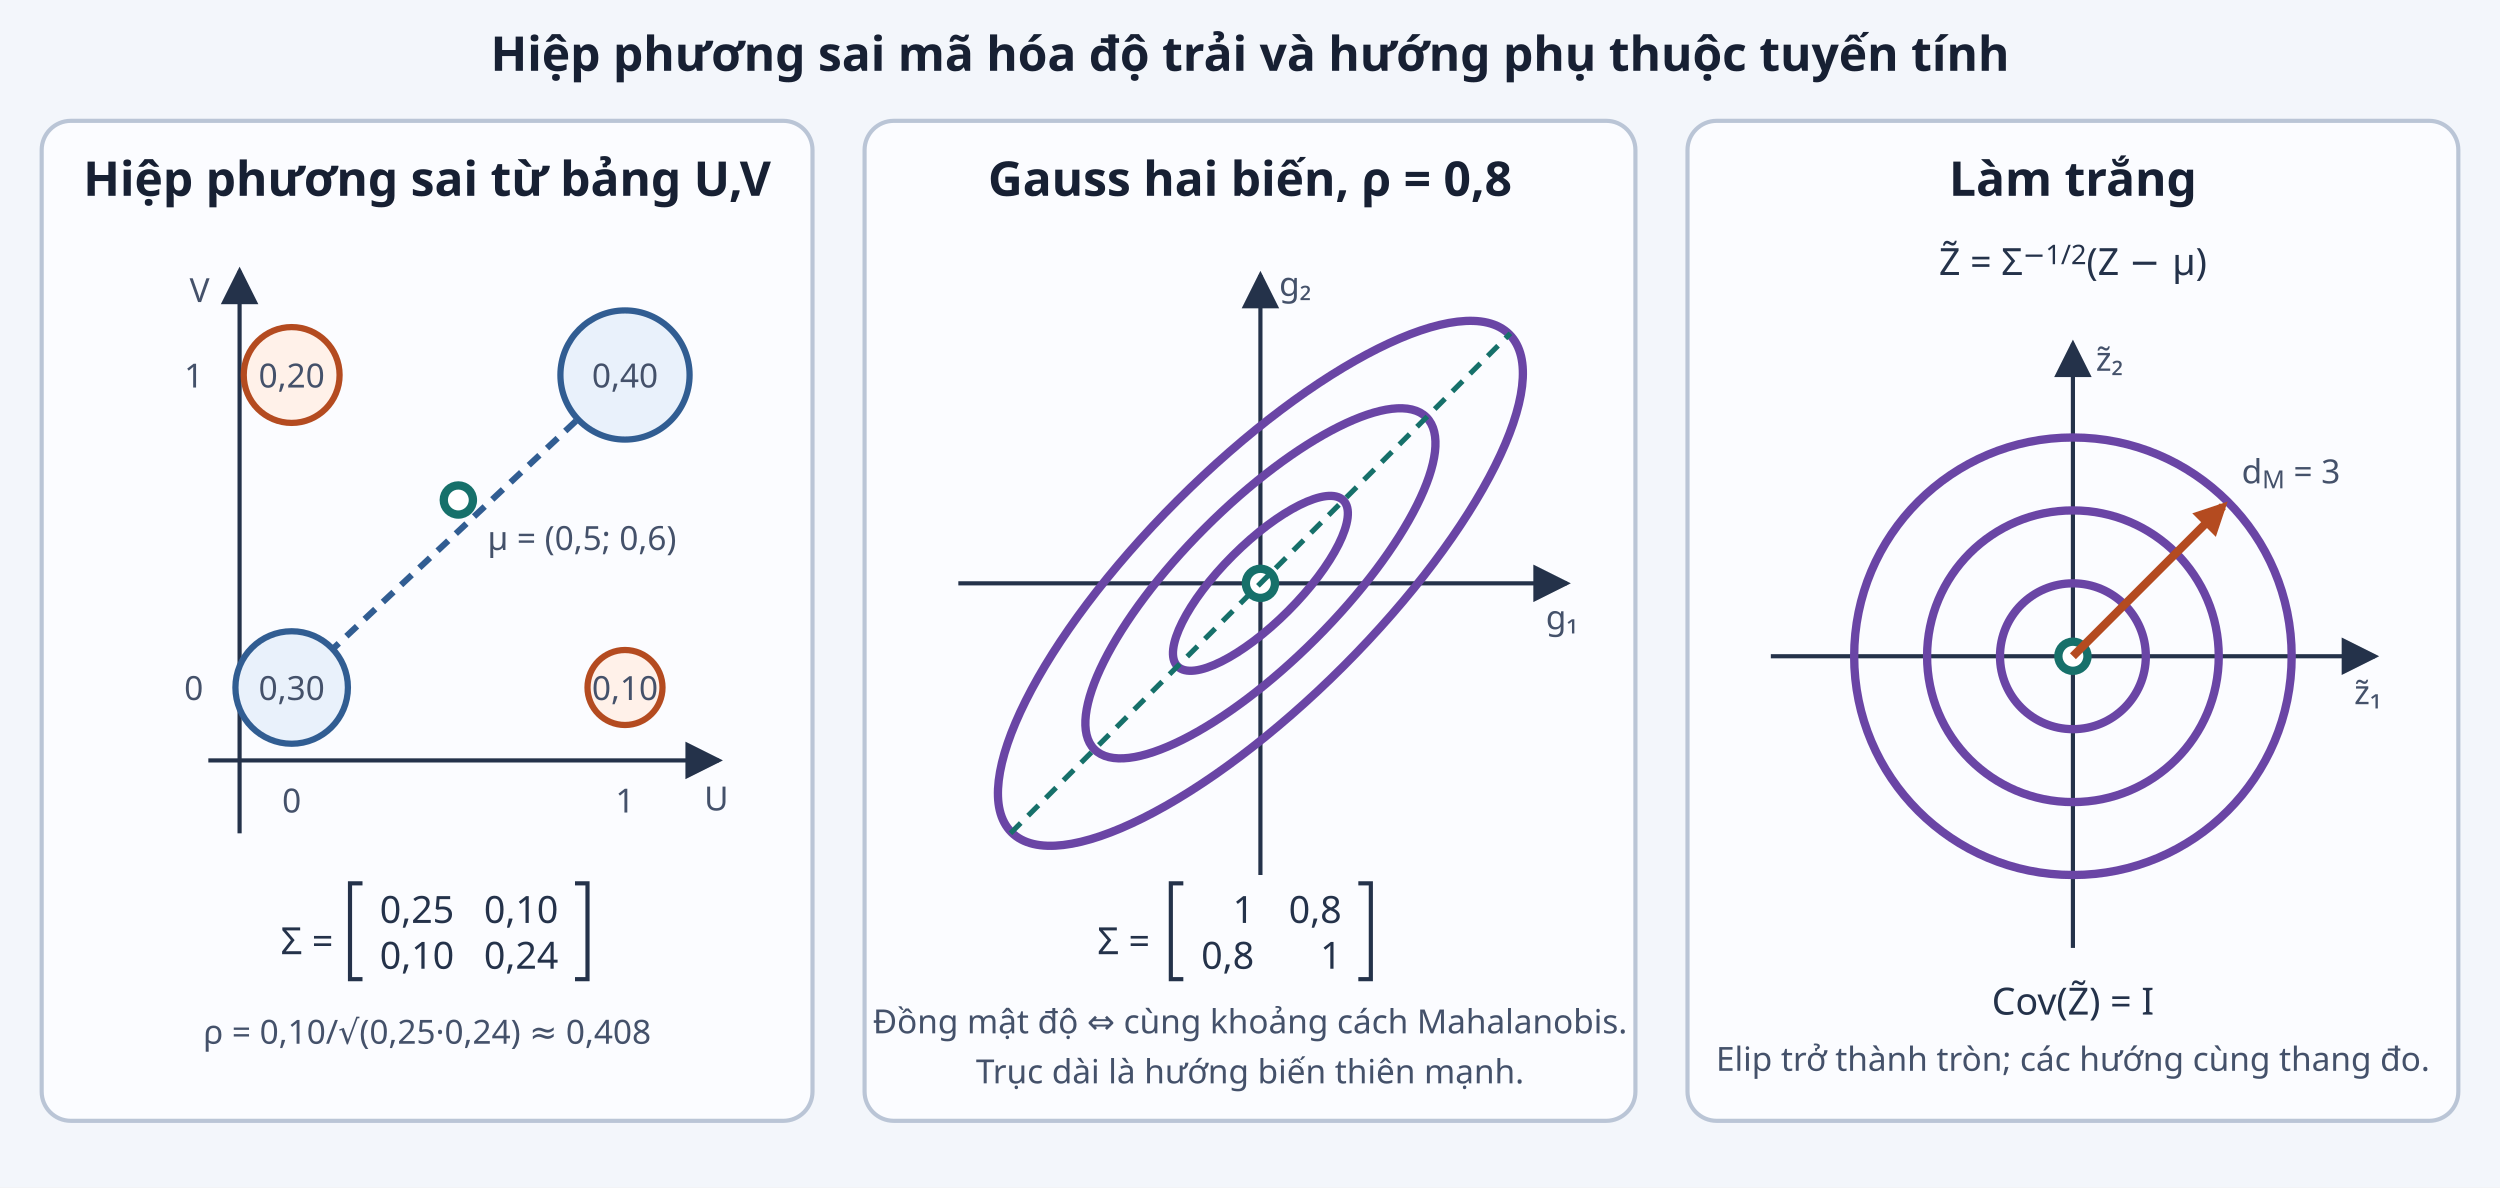
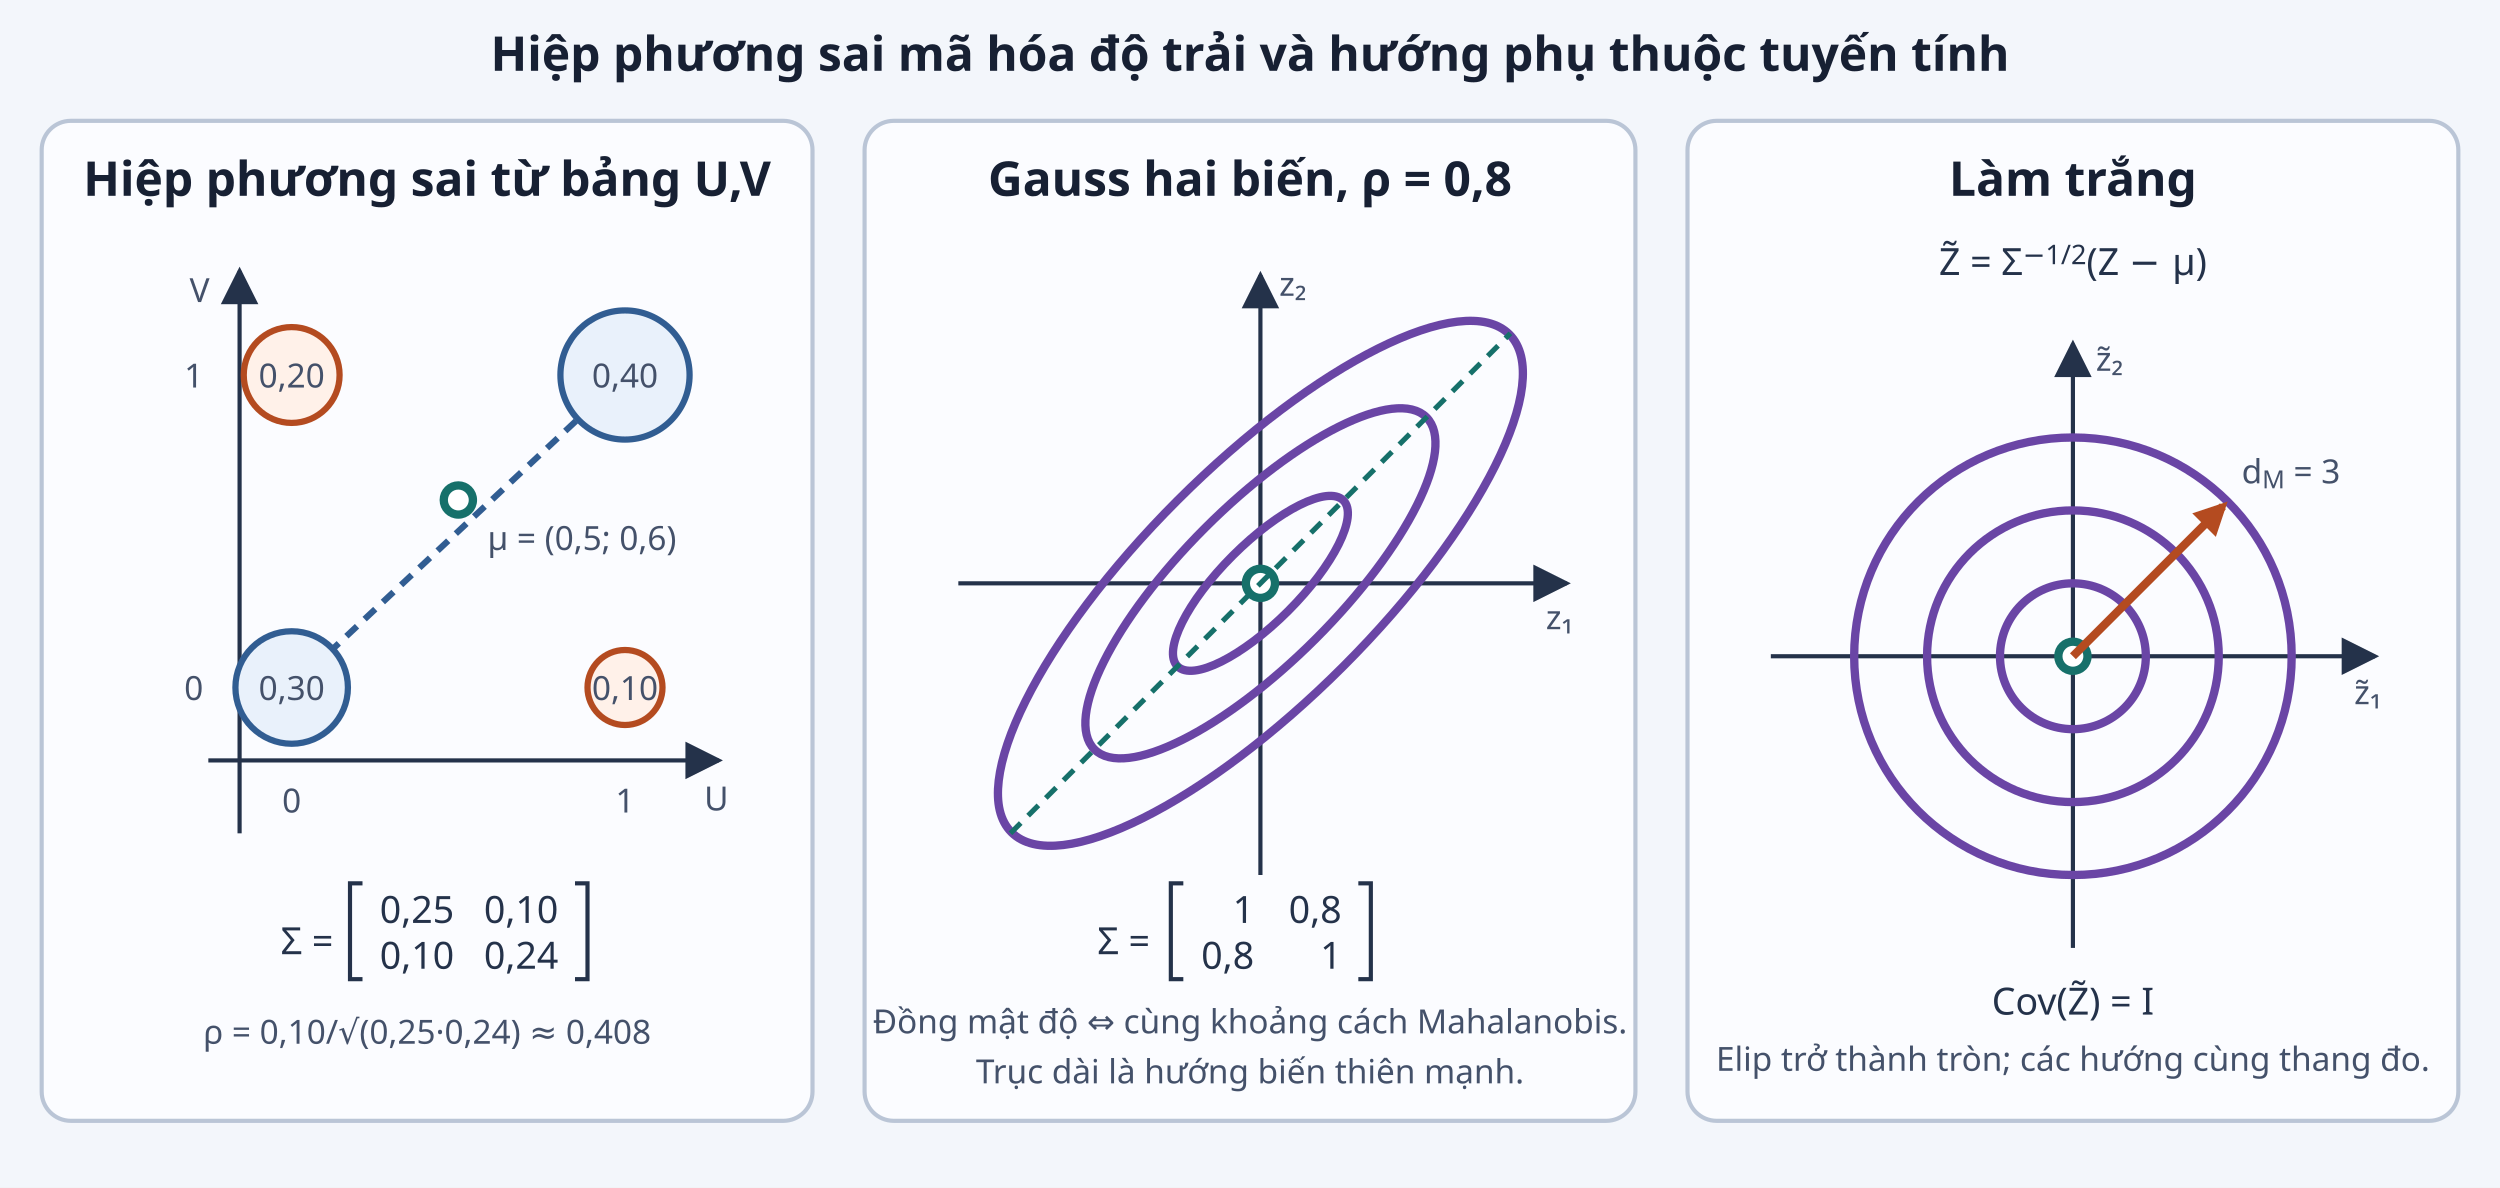
<svg xmlns="http://www.w3.org/2000/svg" viewBox="0 0 1200 570" role="img" aria-labelledby="title desc">
  <defs>
    <marker id="arrow" markerWidth="9" markerHeight="9" refX="8" refY="4.5" orient="auto">
      <path d="M0 0L9 4.5L0 9Z" fill="#24324a" />
    </marker>
    <marker id="arrowOrange" viewBox="0 0 10 10" markerUnits="userSpaceOnUse" markerWidth="16" markerHeight="16" refX="8" refY="5" orient="auto">
      <path d="M0 0L10 5L0 10Z" fill="#b44b20" />
    </marker>
    <style>.panel{fill:#fbfcff;stroke:#bac5d6;stroke-width:2}.title{font-family:sans-serif;font-size:23px;font-weight:700;fill:#172033}.label{font-family:sans-serif;font-size:18px;fill:#24324a}.small{font-family:sans-serif;font-size:16px;fill:#44516a}.axis{stroke:#24324a;stroke-width:2;marker-end:url(#arrow)}.ellipse{fill:none;stroke:#315d92;stroke-width:4}.ellipse2{fill:none;stroke:#6a45a5;stroke-width:4}.point{fill:#b44b20}.mean{fill:#fff;stroke:#16706a;stroke-width:4}</style>
  </defs>
  <rect width="1200" height="570" fill="#f3f6fb" />
  <text class="title" x="600" y="34" text-anchor="middle">Hiệp phương sai mã hóa độ trải và hướng phụ thuộc tuyến tính</text>
  <rect class="panel" x="20" y="58" width="370" height="480" rx="14" />
  <text class="title" x="205" y="94" text-anchor="middle">Hiệp phương sai từ bảng U,V</text>
  <line class="axis" x1="100" y1="365" x2="345" y2="365" />
  <line class="axis" x1="115" y1="400" x2="115" y2="130" />
  <text class="small" x="338" y="389">U</text>
  <text class="small" x="91" y="145">V</text>
  <line x1="140" y1="330" x2="300" y2="180" stroke="#315d92" stroke-width="3" stroke-dasharray="7 5" />
  <circle cx="140" cy="330" r="27" fill="#e9f1fb" stroke="#315d92" stroke-width="3" />
  <text class="small" x="140" y="336" text-anchor="middle">0,30</text>
  <circle cx="140" cy="180" r="23" fill="#fff1e9" stroke="#b44b20" stroke-width="3" />
  <text class="small" x="140" y="186" text-anchor="middle">0,20</text>
  <circle cx="300" cy="330" r="18" fill="#fff1e9" stroke="#b44b20" stroke-width="3" />
  <text class="small" x="300" y="336" text-anchor="middle">0,10</text>
  <circle cx="300" cy="180" r="31" fill="#e9f1fb" stroke="#315d92" stroke-width="3" />
  <text class="small" x="300" y="186" text-anchor="middle">0,40</text>
  <text class="small" x="140" y="390" text-anchor="middle">0</text>
  <text class="small" x="300" y="390" text-anchor="middle">1</text>
  <text class="small" x="93" y="336" text-anchor="middle">0</text>
  <text class="small" x="93" y="186" text-anchor="middle">1</text>
  <circle class="mean" cx="220" cy="240" r="7" />
  <text class="small" x="234" y="264">μ = (0,5; 0,6)</text>
  <text class="label" x="160" y="458" text-anchor="end">Σ =</text>
  <path d="M174 424h-6v46h6M276 424h6v46h-6" fill="none" stroke="#24324a" stroke-width="2" />
  <g class="label" text-anchor="end">
    <text x="218" y="443">0,25</text>
    <text x="268" y="443">0,10</text>
    <text x="218" y="465">0,10</text>
    <text x="268" y="465">0,24</text>
  </g>
  <text class="small" x="205" y="501" text-anchor="middle">ρ = 0,10/√(0,25·0,24) ≈ 0,408</text>
  <rect class="panel" x="415" y="58" width="370" height="480" rx="14" />
  <text class="title" x="600" y="94" text-anchor="middle">Gauss hai biến, ρ = 0,8</text>
  <line class="axis" x1="460" y1="280" x2="752" y2="280" />
  <line class="axis" x1="605" y1="420" x2="605" y2="132" />
-   <text class="small" x="742" y="302">g₁</text>
-   <text class="small" x="614" y="142">g₂</text>
+   <text class="small" x="742" y="302">z₁</text>
+   <text class="small" x="614" y="142">z₂</text>
  <g class="ellipse2" transform="rotate(-45 605 280)">
    <ellipse cx="605" cy="280" rx="169" ry="56.3" />
    <ellipse cx="605" cy="280" rx="112.7" ry="37.6" />
    <ellipse cx="605" cy="280" rx="56.3" ry="18.8" />
  </g>
  <circle class="mean" cx="605" cy="280" r="7" />
  <line x1="485" y1="400" x2="725" y2="160" stroke="#16706a" stroke-width="2.5" stroke-dasharray="7 5" />
  <text class="label" x="552" y="458" text-anchor="end">Σ =</text>
  <path d="M568 424h-6v46h6M652 424h6v46h-6" fill="none" stroke="#24324a" stroke-width="2" />
  <g class="label" text-anchor="end">
    <text x="602" y="443">1</text>
    <text x="644" y="443">0,8</text>
    <text x="602" y="465">0,8</text>
    <text x="644" y="465">1</text>
  </g>
  <text class="small" x="600" y="496" text-anchor="middle">Đồng mật độ ⇔ cùng khoảng cách Mahalanobis.</text>
  <text class="small" x="600" y="520" text-anchor="middle">Trục dài là hướng biến thiên mạnh.</text>
  <rect class="panel" x="810" y="58" width="370" height="480" rx="14" />
  <text class="title" x="995" y="94" text-anchor="middle">Làm trắng</text>
  <text class="label" x="995" y="132" text-anchor="middle">Z̃ = Σ<tspan baseline-shift="super" font-size="13">−1/2</tspan>(Z − μ)</text>
  <line class="axis" x1="850" y1="315" x2="1140" y2="315" />
  <line class="axis" x1="995" y1="455" x2="995" y2="165" />
  <text class="small" x="1130" y="338">z̃₁</text>
  <text class="small" x="1006" y="178">z̃₂</text>
  <g class="ellipse2">
    <circle cx="995" cy="315" r="35" />
    <circle cx="995" cy="315" r="70" />
    <circle cx="995" cy="315" r="105" />
  </g>
  <circle class="mean" cx="995" cy="315" r="7" />
  <line x1="995" y1="315" x2="1067" y2="243" stroke="#b44b20" stroke-width="4" marker-end="url(#arrowOrange)" />
  <text class="small" x="1076" y="232">d<tspan baseline-shift="sub" font-size="12">M</tspan> = 3</text>
  <text class="label" x="995" y="487" text-anchor="middle">Cov(Z̃) = I</text>
  <text class="small" x="995" y="514" text-anchor="middle">Elip trở thành tròn; các hướng cùng thang đo.</text>
</svg>
